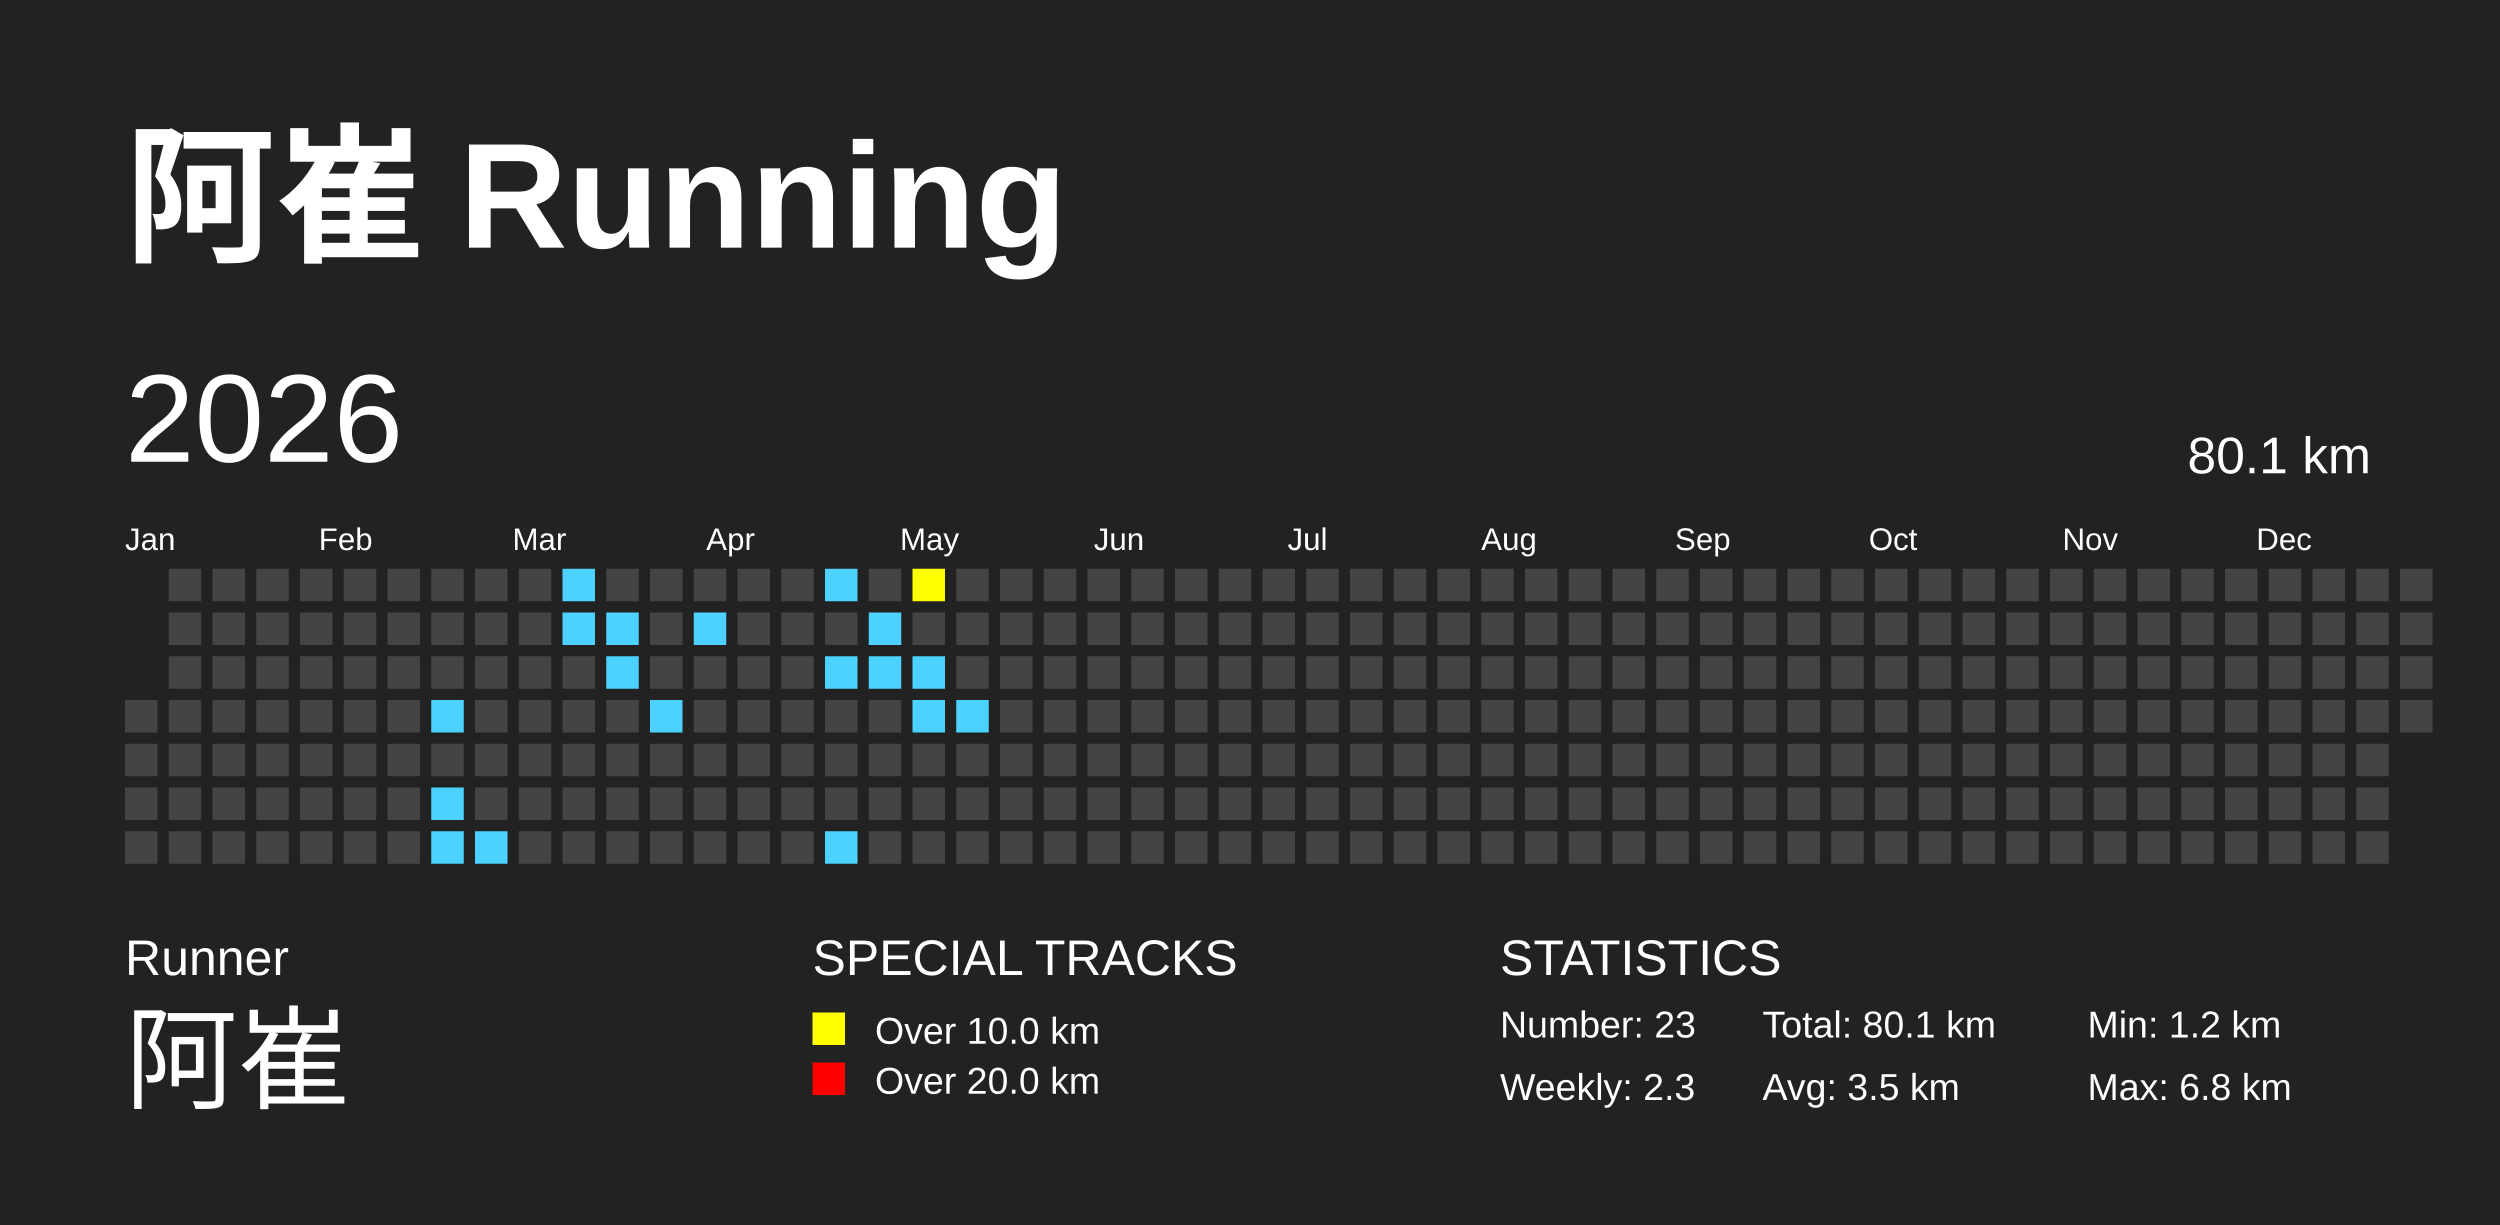
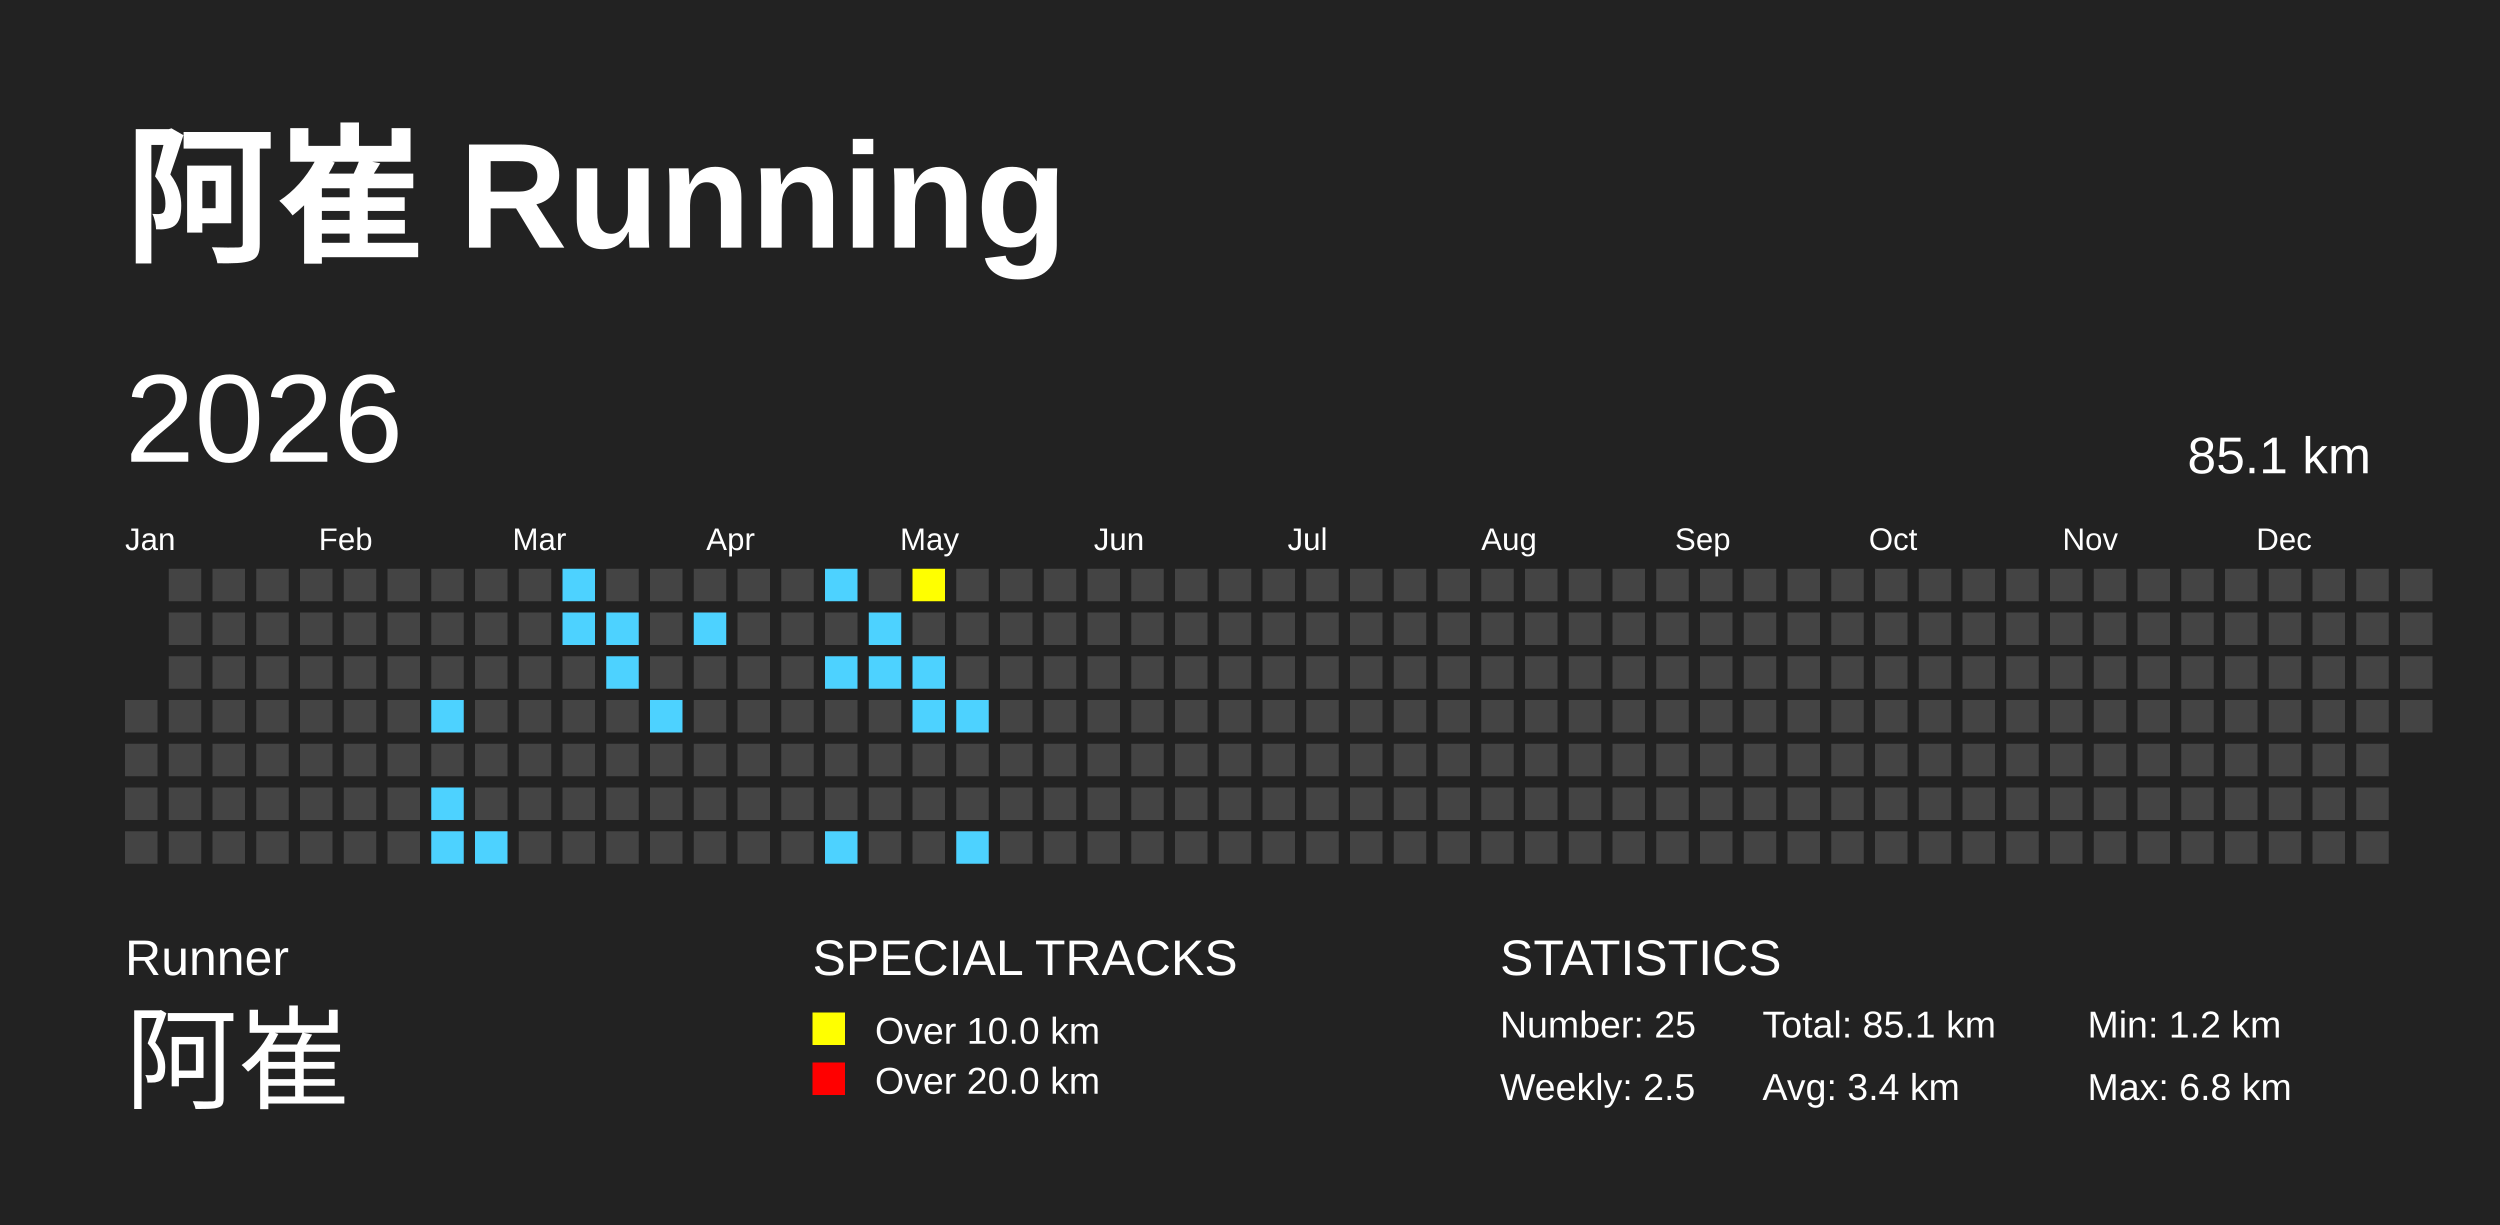
<svg xmlns="http://www.w3.org/2000/svg" baseProfile="full" height="98mm" version="1.1" viewBox="0,0,200,98" width="200mm">
  <defs>
    <pattern height="2" id="indoor-stripe" patternUnits="userSpaceOnUse" width="2">
      <line stroke="white" stroke-opacity="0.45" stroke-width="0.5" x1="0" x2="2" y1="2" y2="0" />
    </pattern>
  </defs>
  <rect fill="#222222" height="98" width="200" x="0" y="0" />
  <text fill="#FFFFFF" style="font-size:12px; font-family:Arial; font-weight:bold;" x="10" y="20">阿崔 Running</text>
  <text fill="#FFFFFF" style="font-size:4px; font-family:Arial" x="10" y="78">Runner</text>
  <text fill="#FFFFFF" style="font-size:9px; font-family:Arial" x="10" y="88">阿崔</text>
  <text fill="#FFFFFF" style="font-size:4px; font-family:Arial" x="65" y="78">SPECIAL TRACKS</text>
  <rect fill="yellow" height="2.6" width="2.6" x="65" y="81" />
  <text fill="#FFFFFF" style="font-size:3px; font-family:Arial" x="70" y="83.5">Over 10.0 km</text>
  <rect fill="red" height="2.6" width="2.6" x="65" y="85" />
  <text fill="#FFFFFF" style="font-size:3px; font-family:Arial" x="70" y="87.5">Over 20.0 km</text>
  <text fill="#FFFFFF" style="font-size:4px; font-family:Arial" x="120" y="78">STATISTICS</text>
-   <text fill="#FFFFFF" style="font-size:3px; font-family:Arial" x="120" y="83">Number: 23</text>
-   <text fill="#FFFFFF" style="font-size:3px; font-family:Arial" x="120" y="88">Weekly: 2.3</text>
-   <text fill="#FFFFFF" style="font-size:3px; font-family:Arial" x="141" y="83">Total: 80.1 km</text>
-   <text fill="#FFFFFF" style="font-size:3px; font-family:Arial" x="141" y="88">Avg: 3.5 km</text>
+   <text fill="#FFFFFF" style="font-size:3px; font-family:Arial" x="120" y="83">Number: 25</text>
+   <text fill="#FFFFFF" style="font-size:3px; font-family:Arial" x="120" y="88">Weekly: 2.5</text>
+   <text fill="#FFFFFF" style="font-size:3px; font-family:Arial" x="141" y="83">Total: 85.1 km</text>
+   <text fill="#FFFFFF" style="font-size:3px; font-family:Arial" x="141" y="88">Avg: 3.4 km</text>
  <text fill="#FFFFFF" style="font-size:3px; font-family:Arial" x="167" y="83">Min: 1.2 km</text>
  <text fill="#FFFFFF" style="font-size:3px; font-family:Arial" x="167" y="88">Max: 6.8 km</text>
  <text dominant-baseline="hanging" fill="#FFFFFF" style="font-size:10.0px; font-family:Arial;" x="10" y="30">2026</text>
-   <text dominant-baseline="hanging" fill="#FFFFFF" style="font-size:4.125px; font-family:Arial;" x="175" y="35">80.1 km</text>
+   <text dominant-baseline="hanging" fill="#FFFFFF" style="font-size:4.125px; font-family:Arial;" x="175" y="35">85.1 km</text>
  <text fill="#FFFFFF" style="font-size:2.5px; font-family:Arial" x="10.0" y="44">Jan</text>
  <text fill="#FFFFFF" style="font-size:2.5px; font-family:Arial" x="25.5" y="44">Feb</text>
  <text fill="#FFFFFF" style="font-size:2.5px; font-family:Arial" x="41.0" y="44">Mar</text>
  <text fill="#FFFFFF" style="font-size:2.5px; font-family:Arial" x="56.5" y="44">Apr</text>
  <text fill="#FFFFFF" style="font-size:2.5px; font-family:Arial" x="72.0" y="44">May</text>
  <text fill="#FFFFFF" style="font-size:2.5px; font-family:Arial" x="87.5" y="44">Jun</text>
  <text fill="#FFFFFF" style="font-size:2.5px; font-family:Arial" x="103.0" y="44">Jul</text>
  <text fill="#FFFFFF" style="font-size:2.5px; font-family:Arial" x="118.5" y="44">Aug</text>
  <text fill="#FFFFFF" style="font-size:2.5px; font-family:Arial" x="134.0" y="44">Sep</text>
  <text fill="#FFFFFF" style="font-size:2.5px; font-family:Arial" x="149.5" y="44">Oct</text>
  <text fill="#FFFFFF" style="font-size:2.5px; font-family:Arial" x="165.0" y="44">Nov</text>
  <text fill="#FFFFFF" style="font-size:2.5px; font-family:Arial" x="180.5" y="44">Dec</text>
  <rect fill="#444444" height="2.6" width="2.6" x="10.0" y="56.0" />
  <rect fill="#444444" height="2.6" width="2.6" x="10.0" y="59.5" />
  <rect fill="#444444" height="2.6" width="2.6" x="10.0" y="63.0" />
  <rect fill="#444444" height="2.6" width="2.6" x="10.0" y="66.5" />
  <rect fill="#444444" height="2.6" width="2.6" x="13.5" y="45.5" />
  <rect fill="#444444" height="2.6" width="2.6" x="13.5" y="49.0" />
  <rect fill="#444444" height="2.6" width="2.6" x="13.5" y="52.5" />
  <rect fill="#444444" height="2.6" width="2.6" x="13.5" y="56.0" />
  <rect fill="#444444" height="2.6" width="2.6" x="13.5" y="59.5" />
  <rect fill="#444444" height="2.6" width="2.6" x="13.5" y="63.0" />
  <rect fill="#444444" height="2.6" width="2.6" x="13.5" y="66.5" />
  <rect fill="#444444" height="2.6" width="2.6" x="17.0" y="45.5" />
  <rect fill="#444444" height="2.6" width="2.6" x="17.0" y="49.0" />
  <rect fill="#444444" height="2.6" width="2.6" x="17.0" y="52.5" />
  <rect fill="#444444" height="2.6" width="2.6" x="17.0" y="56.0" />
  <rect fill="#444444" height="2.6" width="2.6" x="17.0" y="59.5" />
  <rect fill="#444444" height="2.6" width="2.6" x="17.0" y="63.0" />
  <rect fill="#444444" height="2.6" width="2.6" x="17.0" y="66.5" />
  <rect fill="#444444" height="2.6" width="2.6" x="20.5" y="45.5" />
  <rect fill="#444444" height="2.6" width="2.6" x="20.5" y="49.0" />
  <rect fill="#444444" height="2.6" width="2.6" x="20.5" y="52.5" />
  <rect fill="#444444" height="2.6" width="2.6" x="20.5" y="56.0" />
  <rect fill="#444444" height="2.6" width="2.6" x="20.5" y="59.5" />
  <rect fill="#444444" height="2.6" width="2.6" x="20.5" y="63.0" />
  <rect fill="#444444" height="2.6" width="2.6" x="20.5" y="66.5" />
  <rect fill="#444444" height="2.6" width="2.6" x="24.0" y="45.5" />
  <rect fill="#444444" height="2.6" width="2.6" x="24.0" y="49.0" />
  <rect fill="#444444" height="2.6" width="2.6" x="24.0" y="52.5" />
  <rect fill="#444444" height="2.6" width="2.6" x="24.0" y="56.0" />
  <rect fill="#444444" height="2.6" width="2.6" x="24.0" y="59.5" />
  <rect fill="#444444" height="2.6" width="2.6" x="24.0" y="63.0" />
  <rect fill="#444444" height="2.6" width="2.6" x="24.0" y="66.5" />
  <rect fill="#444444" height="2.6" width="2.6" x="27.5" y="45.5" />
  <rect fill="#444444" height="2.6" width="2.6" x="27.5" y="49.0" />
  <rect fill="#444444" height="2.6" width="2.6" x="27.5" y="52.5" />
  <rect fill="#444444" height="2.6" width="2.6" x="27.5" y="56.0" />
  <rect fill="#444444" height="2.6" width="2.6" x="27.5" y="59.5" />
  <rect fill="#444444" height="2.6" width="2.6" x="27.5" y="63.0" />
  <rect fill="#444444" height="2.6" width="2.6" x="27.5" y="66.5" />
  <rect fill="#444444" height="2.6" width="2.6" x="31.0" y="45.5" />
  <rect fill="#444444" height="2.6" width="2.6" x="31.0" y="49.0" />
  <rect fill="#444444" height="2.6" width="2.6" x="31.0" y="52.5" />
  <rect fill="#444444" height="2.6" width="2.6" x="31.0" y="56.0" />
  <rect fill="#444444" height="2.6" width="2.6" x="31.0" y="59.5" />
  <rect fill="#444444" height="2.6" width="2.6" x="31.0" y="63.0" />
  <rect fill="#444444" height="2.6" width="2.6" x="31.0" y="66.5" />
  <rect fill="#444444" height="2.6" width="2.6" x="34.5" y="45.5" />
  <rect fill="#444444" height="2.6" width="2.6" x="34.5" y="49.0" />
  <rect fill="#444444" height="2.6" width="2.6" x="34.5" y="52.5" />
  <rect fill="#4DD2FF" height="2.6" width="2.6" x="34.5" y="56.0" />
  <rect fill="#444444" height="2.6" width="2.6" x="34.5" y="59.5" />
  <rect fill="#4DD2FF" height="2.6" width="2.6" x="34.5" y="63.0" />
  <rect fill="#4DD2FF" height="2.6" width="2.6" x="34.5" y="66.5" />
  <rect fill="#444444" height="2.6" width="2.6" x="38.0" y="45.5" />
  <rect fill="#444444" height="2.6" width="2.6" x="38.0" y="49.0" />
  <rect fill="#444444" height="2.6" width="2.6" x="38.0" y="52.5" />
  <rect fill="#444444" height="2.6" width="2.6" x="38.0" y="56.0" />
  <rect fill="#444444" height="2.6" width="2.6" x="38.0" y="59.5" />
  <rect fill="#444444" height="2.6" width="2.6" x="38.0" y="63.0" />
  <rect fill="#4DD2FF" height="2.6" width="2.6" x="38.0" y="66.5" />
  <rect fill="#444444" height="2.6" width="2.6" x="41.5" y="45.5" />
  <rect fill="#444444" height="2.6" width="2.6" x="41.5" y="49.0" />
  <rect fill="#444444" height="2.6" width="2.6" x="41.5" y="52.5" />
  <rect fill="#444444" height="2.6" width="2.6" x="41.5" y="56.0" />
  <rect fill="#444444" height="2.6" width="2.6" x="41.5" y="59.5" />
  <rect fill="#444444" height="2.6" width="2.6" x="41.5" y="63.0" />
  <rect fill="#444444" height="2.6" width="2.6" x="41.5" y="66.5" />
  <rect fill="#4DD2FF" height="2.6" width="2.6" x="45.0" y="45.5" />
  <rect fill="#4DD2FF" height="2.6" width="2.6" x="45.0" y="49.0" />
  <rect fill="#444444" height="2.6" width="2.6" x="45.0" y="52.5" />
  <rect fill="#444444" height="2.6" width="2.6" x="45.0" y="56.0" />
  <rect fill="#444444" height="2.6" width="2.6" x="45.0" y="59.5" />
  <rect fill="#444444" height="2.6" width="2.6" x="45.0" y="63.0" />
  <rect fill="#444444" height="2.6" width="2.6" x="45.0" y="66.5" />
  <rect fill="#444444" height="2.6" width="2.6" x="48.5" y="45.5" />
  <rect fill="#4DD2FF" height="2.6" width="2.6" x="48.5" y="49.0" />
  <rect fill="#4DD2FF" height="2.6" width="2.6" x="48.5" y="52.5" />
  <rect fill="#444444" height="2.6" width="2.6" x="48.5" y="56.0" />
  <rect fill="#444444" height="2.6" width="2.6" x="48.5" y="59.5" />
  <rect fill="#444444" height="2.6" width="2.6" x="48.5" y="63.0" />
  <rect fill="#444444" height="2.6" width="2.6" x="48.5" y="66.5" />
  <rect fill="#444444" height="2.6" width="2.6" x="52.0" y="45.5" />
  <rect fill="#444444" height="2.6" width="2.6" x="52.0" y="49.0" />
  <rect fill="#444444" height="2.6" width="2.6" x="52.0" y="52.5" />
  <rect fill="#4DD2FF" height="2.6" width="2.6" x="52.0" y="56.0" />
  <rect fill="#444444" height="2.6" width="2.6" x="52.0" y="59.5" />
  <rect fill="#444444" height="2.6" width="2.6" x="52.0" y="63.0" />
  <rect fill="#444444" height="2.6" width="2.6" x="52.0" y="66.5" />
  <rect fill="#444444" height="2.6" width="2.6" x="55.5" y="45.5" />
  <rect fill="#4DD2FF" height="2.6" width="2.6" x="55.5" y="49.0" />
  <rect fill="#444444" height="2.6" width="2.6" x="55.5" y="52.5" />
  <rect fill="#444444" height="2.6" width="2.6" x="55.5" y="56.0" />
  <rect fill="#444444" height="2.6" width="2.6" x="55.5" y="59.5" />
  <rect fill="#444444" height="2.6" width="2.6" x="55.5" y="63.0" />
  <rect fill="#444444" height="2.6" width="2.6" x="55.5" y="66.5" />
  <rect fill="#444444" height="2.6" width="2.6" x="59.0" y="45.5" />
  <rect fill="#444444" height="2.6" width="2.6" x="59.0" y="49.0" />
  <rect fill="#444444" height="2.6" width="2.6" x="59.0" y="52.5" />
  <rect fill="#444444" height="2.6" width="2.6" x="59.0" y="56.0" />
  <rect fill="#444444" height="2.6" width="2.6" x="59.0" y="59.5" />
  <rect fill="#444444" height="2.6" width="2.6" x="59.0" y="63.0" />
  <rect fill="#444444" height="2.6" width="2.6" x="59.0" y="66.5" />
  <rect fill="#444444" height="2.6" width="2.6" x="62.5" y="45.5" />
  <rect fill="#444444" height="2.6" width="2.6" x="62.5" y="49.0" />
  <rect fill="#444444" height="2.6" width="2.6" x="62.5" y="52.5" />
  <rect fill="#444444" height="2.6" width="2.6" x="62.5" y="56.0" />
  <rect fill="#444444" height="2.6" width="2.6" x="62.5" y="59.5" />
  <rect fill="#444444" height="2.6" width="2.6" x="62.5" y="63.0" />
  <rect fill="#444444" height="2.6" width="2.6" x="62.5" y="66.5" />
  <rect fill="#4DD2FF" height="2.6" width="2.6" x="66.0" y="45.5" />
  <rect fill="#444444" height="2.6" width="2.6" x="66.0" y="49.0" />
  <rect fill="#4DD2FF" height="2.6" width="2.6" x="66.0" y="52.5" />
  <rect fill="#444444" height="2.6" width="2.6" x="66.0" y="56.0" />
  <rect fill="#444444" height="2.6" width="2.6" x="66.0" y="59.5" />
  <rect fill="#444444" height="2.6" width="2.6" x="66.0" y="63.0" />
  <rect fill="#4DD2FF" height="2.6" width="2.6" x="66.0" y="66.5" />
  <rect fill="#444444" height="2.6" width="2.6" x="69.5" y="45.5" />
  <rect fill="#4DD2FF" height="2.6" width="2.6" x="69.5" y="49.0" />
  <rect fill="#4DD2FF" height="2.6" width="2.6" x="69.5" y="52.5" />
  <rect fill="#444444" height="2.6" width="2.6" x="69.5" y="56.0" />
  <rect fill="#444444" height="2.6" width="2.6" x="69.5" y="59.5" />
  <rect fill="#444444" height="2.6" width="2.6" x="69.5" y="63.0" />
  <rect fill="#444444" height="2.6" width="2.6" x="69.5" y="66.5" />
  <rect fill="yellow" height="2.6" width="2.6" x="73.0" y="45.5" />
  <rect fill="#444444" height="2.6" width="2.6" x="73.0" y="49.0" />
  <rect fill="#4DD2FF" height="2.6" width="2.6" x="73.0" y="52.5" />
  <rect fill="#4DD2FF" height="2.6" width="2.6" x="73.0" y="56.0" />
  <rect fill="#444444" height="2.6" width="2.6" x="73.0" y="59.5" />
  <rect fill="#444444" height="2.6" width="2.6" x="73.0" y="63.0" />
  <rect fill="#444444" height="2.6" width="2.6" x="73.0" y="66.5" />
  <rect fill="#444444" height="2.6" width="2.6" x="76.5" y="45.5" />
  <rect fill="#444444" height="2.6" width="2.6" x="76.5" y="49.0" />
  <rect fill="#444444" height="2.6" width="2.6" x="76.5" y="52.5" />
  <rect fill="#4DD2FF" height="2.6" width="2.6" x="76.5" y="56.0" />
  <rect fill="#444444" height="2.6" width="2.6" x="76.5" y="59.5" />
  <rect fill="#444444" height="2.6" width="2.6" x="76.5" y="63.0" />
-   <rect fill="#444444" height="2.6" width="2.6" x="76.5" y="66.5" />
+   <rect fill="#4DD2FF" height="2.6" width="2.6" x="76.5" y="66.5" />
  <rect fill="#444444" height="2.6" width="2.6" x="80.0" y="45.5" />
  <rect fill="#444444" height="2.6" width="2.6" x="80.0" y="49.0" />
  <rect fill="#444444" height="2.6" width="2.6" x="80.0" y="52.5" />
  <rect fill="#444444" height="2.6" width="2.6" x="80.0" y="56.0" />
  <rect fill="#444444" height="2.6" width="2.6" x="80.0" y="59.5" />
  <rect fill="#444444" height="2.6" width="2.6" x="80.0" y="63.0" />
  <rect fill="#444444" height="2.6" width="2.6" x="80.0" y="66.5" />
  <rect fill="#444444" height="2.6" width="2.6" x="83.5" y="45.5" />
  <rect fill="#444444" height="2.6" width="2.6" x="83.5" y="49.0" />
  <rect fill="#444444" height="2.6" width="2.6" x="83.5" y="52.5" />
  <rect fill="#444444" height="2.6" width="2.6" x="83.5" y="56.0" />
  <rect fill="#444444" height="2.6" width="2.6" x="83.5" y="59.5" />
  <rect fill="#444444" height="2.6" width="2.6" x="83.5" y="63.0" />
  <rect fill="#444444" height="2.6" width="2.6" x="83.5" y="66.5" />
  <rect fill="#444444" height="2.6" width="2.6" x="87.0" y="45.5" />
  <rect fill="#444444" height="2.6" width="2.6" x="87.0" y="49.0" />
  <rect fill="#444444" height="2.6" width="2.6" x="87.0" y="52.5" />
  <rect fill="#444444" height="2.6" width="2.6" x="87.0" y="56.0" />
  <rect fill="#444444" height="2.6" width="2.6" x="87.0" y="59.5" />
  <rect fill="#444444" height="2.6" width="2.6" x="87.0" y="63.0" />
  <rect fill="#444444" height="2.6" width="2.6" x="87.0" y="66.5" />
  <rect fill="#444444" height="2.6" width="2.6" x="90.5" y="45.5" />
  <rect fill="#444444" height="2.6" width="2.6" x="90.5" y="49.0" />
  <rect fill="#444444" height="2.6" width="2.6" x="90.5" y="52.5" />
  <rect fill="#444444" height="2.6" width="2.6" x="90.5" y="56.0" />
  <rect fill="#444444" height="2.6" width="2.6" x="90.5" y="59.5" />
  <rect fill="#444444" height="2.6" width="2.6" x="90.5" y="63.0" />
  <rect fill="#444444" height="2.6" width="2.6" x="90.5" y="66.5" />
  <rect fill="#444444" height="2.6" width="2.6" x="94.0" y="45.5" />
  <rect fill="#444444" height="2.6" width="2.6" x="94.0" y="49.0" />
  <rect fill="#444444" height="2.6" width="2.6" x="94.0" y="52.5" />
  <rect fill="#444444" height="2.6" width="2.6" x="94.0" y="56.0" />
  <rect fill="#444444" height="2.6" width="2.6" x="94.0" y="59.5" />
  <rect fill="#444444" height="2.6" width="2.6" x="94.0" y="63.0" />
  <rect fill="#444444" height="2.6" width="2.6" x="94.0" y="66.5" />
  <rect fill="#444444" height="2.6" width="2.6" x="97.5" y="45.5" />
  <rect fill="#444444" height="2.6" width="2.6" x="97.5" y="49.0" />
  <rect fill="#444444" height="2.6" width="2.6" x="97.5" y="52.5" />
  <rect fill="#444444" height="2.6" width="2.6" x="97.5" y="56.0" />
  <rect fill="#444444" height="2.6" width="2.6" x="97.5" y="59.5" />
  <rect fill="#444444" height="2.6" width="2.6" x="97.5" y="63.0" />
  <rect fill="#444444" height="2.6" width="2.6" x="97.5" y="66.5" />
  <rect fill="#444444" height="2.6" width="2.6" x="101.0" y="45.5" />
  <rect fill="#444444" height="2.6" width="2.6" x="101.0" y="49.0" />
  <rect fill="#444444" height="2.6" width="2.6" x="101.0" y="52.5" />
  <rect fill="#444444" height="2.6" width="2.6" x="101.0" y="56.0" />
  <rect fill="#444444" height="2.6" width="2.6" x="101.0" y="59.5" />
  <rect fill="#444444" height="2.6" width="2.6" x="101.0" y="63.0" />
  <rect fill="#444444" height="2.6" width="2.6" x="101.0" y="66.5" />
  <rect fill="#444444" height="2.6" width="2.6" x="104.5" y="45.5" />
  <rect fill="#444444" height="2.6" width="2.6" x="104.5" y="49.0" />
  <rect fill="#444444" height="2.6" width="2.6" x="104.5" y="52.5" />
  <rect fill="#444444" height="2.6" width="2.6" x="104.5" y="56.0" />
  <rect fill="#444444" height="2.6" width="2.6" x="104.5" y="59.5" />
  <rect fill="#444444" height="2.6" width="2.6" x="104.5" y="63.0" />
  <rect fill="#444444" height="2.6" width="2.6" x="104.5" y="66.5" />
  <rect fill="#444444" height="2.6" width="2.6" x="108.0" y="45.5" />
  <rect fill="#444444" height="2.6" width="2.6" x="108.0" y="49.0" />
  <rect fill="#444444" height="2.6" width="2.6" x="108.0" y="52.5" />
  <rect fill="#444444" height="2.6" width="2.6" x="108.0" y="56.0" />
  <rect fill="#444444" height="2.6" width="2.6" x="108.0" y="59.5" />
  <rect fill="#444444" height="2.6" width="2.6" x="108.0" y="63.0" />
  <rect fill="#444444" height="2.6" width="2.6" x="108.0" y="66.5" />
  <rect fill="#444444" height="2.6" width="2.6" x="111.5" y="45.5" />
  <rect fill="#444444" height="2.6" width="2.6" x="111.5" y="49.0" />
  <rect fill="#444444" height="2.6" width="2.6" x="111.5" y="52.5" />
  <rect fill="#444444" height="2.6" width="2.6" x="111.5" y="56.0" />
  <rect fill="#444444" height="2.6" width="2.6" x="111.5" y="59.5" />
  <rect fill="#444444" height="2.6" width="2.6" x="111.5" y="63.0" />
  <rect fill="#444444" height="2.6" width="2.6" x="111.5" y="66.5" />
  <rect fill="#444444" height="2.6" width="2.6" x="115.0" y="45.5" />
  <rect fill="#444444" height="2.6" width="2.6" x="115.0" y="49.0" />
  <rect fill="#444444" height="2.6" width="2.6" x="115.0" y="52.5" />
  <rect fill="#444444" height="2.6" width="2.6" x="115.0" y="56.0" />
  <rect fill="#444444" height="2.6" width="2.6" x="115.0" y="59.5" />
  <rect fill="#444444" height="2.6" width="2.6" x="115.0" y="63.0" />
  <rect fill="#444444" height="2.6" width="2.6" x="115.0" y="66.5" />
  <rect fill="#444444" height="2.6" width="2.6" x="118.5" y="45.5" />
  <rect fill="#444444" height="2.6" width="2.6" x="118.5" y="49.0" />
  <rect fill="#444444" height="2.6" width="2.6" x="118.5" y="52.5" />
  <rect fill="#444444" height="2.6" width="2.6" x="118.5" y="56.0" />
  <rect fill="#444444" height="2.6" width="2.6" x="118.5" y="59.5" />
  <rect fill="#444444" height="2.6" width="2.6" x="118.5" y="63.0" />
  <rect fill="#444444" height="2.6" width="2.6" x="118.5" y="66.5" />
  <rect fill="#444444" height="2.6" width="2.6" x="122.0" y="45.5" />
  <rect fill="#444444" height="2.6" width="2.6" x="122.0" y="49.0" />
  <rect fill="#444444" height="2.6" width="2.6" x="122.0" y="52.5" />
  <rect fill="#444444" height="2.6" width="2.6" x="122.0" y="56.0" />
  <rect fill="#444444" height="2.6" width="2.6" x="122.0" y="59.5" />
  <rect fill="#444444" height="2.6" width="2.6" x="122.0" y="63.0" />
  <rect fill="#444444" height="2.6" width="2.6" x="122.0" y="66.5" />
  <rect fill="#444444" height="2.6" width="2.6" x="125.5" y="45.5" />
  <rect fill="#444444" height="2.6" width="2.6" x="125.5" y="49.0" />
  <rect fill="#444444" height="2.6" width="2.6" x="125.5" y="52.5" />
  <rect fill="#444444" height="2.6" width="2.6" x="125.5" y="56.0" />
  <rect fill="#444444" height="2.6" width="2.6" x="125.5" y="59.5" />
  <rect fill="#444444" height="2.6" width="2.6" x="125.5" y="63.0" />
  <rect fill="#444444" height="2.6" width="2.6" x="125.5" y="66.5" />
  <rect fill="#444444" height="2.6" width="2.6" x="129.0" y="45.5" />
  <rect fill="#444444" height="2.6" width="2.6" x="129.0" y="49.0" />
  <rect fill="#444444" height="2.6" width="2.6" x="129.0" y="52.5" />
  <rect fill="#444444" height="2.6" width="2.6" x="129.0" y="56.0" />
  <rect fill="#444444" height="2.6" width="2.6" x="129.0" y="59.5" />
  <rect fill="#444444" height="2.6" width="2.6" x="129.0" y="63.0" />
  <rect fill="#444444" height="2.6" width="2.6" x="129.0" y="66.5" />
  <rect fill="#444444" height="2.6" width="2.6" x="132.5" y="45.5" />
  <rect fill="#444444" height="2.6" width="2.6" x="132.5" y="49.0" />
  <rect fill="#444444" height="2.6" width="2.6" x="132.5" y="52.5" />
  <rect fill="#444444" height="2.6" width="2.6" x="132.5" y="56.0" />
  <rect fill="#444444" height="2.6" width="2.6" x="132.5" y="59.5" />
  <rect fill="#444444" height="2.6" width="2.6" x="132.5" y="63.0" />
  <rect fill="#444444" height="2.6" width="2.6" x="132.5" y="66.5" />
  <rect fill="#444444" height="2.6" width="2.6" x="136.0" y="45.5" />
  <rect fill="#444444" height="2.6" width="2.6" x="136.0" y="49.0" />
  <rect fill="#444444" height="2.6" width="2.6" x="136.0" y="52.5" />
  <rect fill="#444444" height="2.6" width="2.6" x="136.0" y="56.0" />
  <rect fill="#444444" height="2.6" width="2.6" x="136.0" y="59.5" />
  <rect fill="#444444" height="2.6" width="2.6" x="136.0" y="63.0" />
  <rect fill="#444444" height="2.6" width="2.6" x="136.0" y="66.5" />
  <rect fill="#444444" height="2.6" width="2.6" x="139.5" y="45.5" />
  <rect fill="#444444" height="2.6" width="2.6" x="139.5" y="49.0" />
  <rect fill="#444444" height="2.6" width="2.6" x="139.5" y="52.5" />
  <rect fill="#444444" height="2.6" width="2.6" x="139.5" y="56.0" />
  <rect fill="#444444" height="2.6" width="2.6" x="139.5" y="59.5" />
  <rect fill="#444444" height="2.6" width="2.6" x="139.5" y="63.0" />
  <rect fill="#444444" height="2.6" width="2.6" x="139.5" y="66.5" />
  <rect fill="#444444" height="2.6" width="2.6" x="143.0" y="45.5" />
  <rect fill="#444444" height="2.6" width="2.6" x="143.0" y="49.0" />
  <rect fill="#444444" height="2.6" width="2.6" x="143.0" y="52.5" />
  <rect fill="#444444" height="2.6" width="2.6" x="143.0" y="56.0" />
  <rect fill="#444444" height="2.6" width="2.6" x="143.0" y="59.5" />
  <rect fill="#444444" height="2.6" width="2.6" x="143.0" y="63.0" />
  <rect fill="#444444" height="2.6" width="2.6" x="143.0" y="66.5" />
  <rect fill="#444444" height="2.6" width="2.6" x="146.5" y="45.5" />
  <rect fill="#444444" height="2.6" width="2.6" x="146.5" y="49.0" />
  <rect fill="#444444" height="2.6" width="2.6" x="146.5" y="52.5" />
  <rect fill="#444444" height="2.6" width="2.6" x="146.5" y="56.0" />
  <rect fill="#444444" height="2.6" width="2.6" x="146.5" y="59.5" />
  <rect fill="#444444" height="2.6" width="2.6" x="146.5" y="63.0" />
  <rect fill="#444444" height="2.6" width="2.6" x="146.5" y="66.5" />
  <rect fill="#444444" height="2.6" width="2.6" x="150.0" y="45.5" />
  <rect fill="#444444" height="2.6" width="2.6" x="150.0" y="49.0" />
  <rect fill="#444444" height="2.6" width="2.6" x="150.0" y="52.5" />
  <rect fill="#444444" height="2.6" width="2.6" x="150.0" y="56.0" />
  <rect fill="#444444" height="2.6" width="2.6" x="150.0" y="59.5" />
  <rect fill="#444444" height="2.6" width="2.6" x="150.0" y="63.0" />
  <rect fill="#444444" height="2.6" width="2.6" x="150.0" y="66.5" />
  <rect fill="#444444" height="2.6" width="2.6" x="153.5" y="45.5" />
  <rect fill="#444444" height="2.6" width="2.6" x="153.5" y="49.0" />
  <rect fill="#444444" height="2.6" width="2.6" x="153.5" y="52.5" />
  <rect fill="#444444" height="2.6" width="2.6" x="153.5" y="56.0" />
  <rect fill="#444444" height="2.6" width="2.6" x="153.5" y="59.5" />
  <rect fill="#444444" height="2.6" width="2.6" x="153.5" y="63.0" />
  <rect fill="#444444" height="2.6" width="2.6" x="153.5" y="66.5" />
  <rect fill="#444444" height="2.6" width="2.6" x="157.0" y="45.5" />
  <rect fill="#444444" height="2.6" width="2.6" x="157.0" y="49.0" />
  <rect fill="#444444" height="2.6" width="2.6" x="157.0" y="52.5" />
  <rect fill="#444444" height="2.6" width="2.6" x="157.0" y="56.0" />
  <rect fill="#444444" height="2.6" width="2.6" x="157.0" y="59.5" />
  <rect fill="#444444" height="2.6" width="2.6" x="157.0" y="63.0" />
  <rect fill="#444444" height="2.6" width="2.6" x="157.0" y="66.5" />
  <rect fill="#444444" height="2.6" width="2.6" x="160.5" y="45.5" />
  <rect fill="#444444" height="2.6" width="2.6" x="160.5" y="49.0" />
  <rect fill="#444444" height="2.6" width="2.6" x="160.5" y="52.5" />
  <rect fill="#444444" height="2.6" width="2.6" x="160.5" y="56.0" />
  <rect fill="#444444" height="2.6" width="2.6" x="160.5" y="59.5" />
  <rect fill="#444444" height="2.6" width="2.6" x="160.5" y="63.0" />
  <rect fill="#444444" height="2.6" width="2.6" x="160.5" y="66.5" />
  <rect fill="#444444" height="2.6" width="2.6" x="164.0" y="45.5" />
  <rect fill="#444444" height="2.6" width="2.6" x="164.0" y="49.0" />
  <rect fill="#444444" height="2.6" width="2.6" x="164.0" y="52.5" />
  <rect fill="#444444" height="2.6" width="2.6" x="164.0" y="56.0" />
  <rect fill="#444444" height="2.6" width="2.6" x="164.0" y="59.5" />
  <rect fill="#444444" height="2.6" width="2.6" x="164.0" y="63.0" />
  <rect fill="#444444" height="2.6" width="2.6" x="164.0" y="66.5" />
  <rect fill="#444444" height="2.6" width="2.6" x="167.5" y="45.5" />
  <rect fill="#444444" height="2.6" width="2.6" x="167.5" y="49.0" />
  <rect fill="#444444" height="2.6" width="2.6" x="167.5" y="52.5" />
  <rect fill="#444444" height="2.6" width="2.6" x="167.5" y="56.0" />
  <rect fill="#444444" height="2.6" width="2.6" x="167.5" y="59.5" />
  <rect fill="#444444" height="2.6" width="2.6" x="167.5" y="63.0" />
  <rect fill="#444444" height="2.6" width="2.6" x="167.5" y="66.5" />
  <rect fill="#444444" height="2.6" width="2.6" x="171.0" y="45.5" />
  <rect fill="#444444" height="2.6" width="2.6" x="171.0" y="49.0" />
  <rect fill="#444444" height="2.6" width="2.6" x="171.0" y="52.5" />
  <rect fill="#444444" height="2.6" width="2.6" x="171.0" y="56.0" />
  <rect fill="#444444" height="2.6" width="2.6" x="171.0" y="59.5" />
  <rect fill="#444444" height="2.6" width="2.6" x="171.0" y="63.0" />
  <rect fill="#444444" height="2.6" width="2.6" x="171.0" y="66.5" />
  <rect fill="#444444" height="2.6" width="2.6" x="174.5" y="45.5" />
  <rect fill="#444444" height="2.6" width="2.6" x="174.5" y="49.0" />
  <rect fill="#444444" height="2.6" width="2.6" x="174.5" y="52.5" />
  <rect fill="#444444" height="2.6" width="2.6" x="174.5" y="56.0" />
  <rect fill="#444444" height="2.6" width="2.6" x="174.5" y="59.5" />
  <rect fill="#444444" height="2.6" width="2.6" x="174.5" y="63.0" />
  <rect fill="#444444" height="2.6" width="2.6" x="174.5" y="66.5" />
  <rect fill="#444444" height="2.6" width="2.6" x="178.0" y="45.5" />
  <rect fill="#444444" height="2.6" width="2.6" x="178.0" y="49.0" />
  <rect fill="#444444" height="2.6" width="2.6" x="178.0" y="52.5" />
  <rect fill="#444444" height="2.6" width="2.6" x="178.0" y="56.0" />
  <rect fill="#444444" height="2.6" width="2.6" x="178.0" y="59.5" />
  <rect fill="#444444" height="2.6" width="2.6" x="178.0" y="63.0" />
  <rect fill="#444444" height="2.6" width="2.6" x="178.0" y="66.5" />
  <rect fill="#444444" height="2.6" width="2.6" x="181.5" y="45.5" />
  <rect fill="#444444" height="2.6" width="2.6" x="181.5" y="49.0" />
  <rect fill="#444444" height="2.6" width="2.6" x="181.5" y="52.5" />
  <rect fill="#444444" height="2.6" width="2.6" x="181.5" y="56.0" />
  <rect fill="#444444" height="2.6" width="2.6" x="181.5" y="59.5" />
  <rect fill="#444444" height="2.6" width="2.6" x="181.5" y="63.0" />
  <rect fill="#444444" height="2.6" width="2.6" x="181.5" y="66.5" />
  <rect fill="#444444" height="2.6" width="2.6" x="185.0" y="45.5" />
  <rect fill="#444444" height="2.6" width="2.6" x="185.0" y="49.0" />
  <rect fill="#444444" height="2.6" width="2.6" x="185.0" y="52.5" />
  <rect fill="#444444" height="2.6" width="2.6" x="185.0" y="56.0" />
  <rect fill="#444444" height="2.6" width="2.6" x="185.0" y="59.5" />
  <rect fill="#444444" height="2.6" width="2.6" x="185.0" y="63.0" />
  <rect fill="#444444" height="2.6" width="2.6" x="185.0" y="66.5" />
  <rect fill="#444444" height="2.6" width="2.6" x="188.5" y="45.5" />
  <rect fill="#444444" height="2.6" width="2.6" x="188.5" y="49.0" />
  <rect fill="#444444" height="2.6" width="2.6" x="188.5" y="52.5" />
  <rect fill="#444444" height="2.6" width="2.6" x="188.5" y="56.0" />
  <rect fill="#444444" height="2.6" width="2.6" x="188.5" y="59.5" />
  <rect fill="#444444" height="2.6" width="2.6" x="188.5" y="63.0" />
  <rect fill="#444444" height="2.6" width="2.6" x="188.5" y="66.5" />
  <rect fill="#444444" height="2.6" width="2.6" x="192.0" y="45.5" />
  <rect fill="#444444" height="2.6" width="2.6" x="192.0" y="49.0" />
  <rect fill="#444444" height="2.6" width="2.6" x="192.0" y="52.5" />
  <rect fill="#444444" height="2.6" width="2.6" x="192.0" y="56.0" />
</svg>
